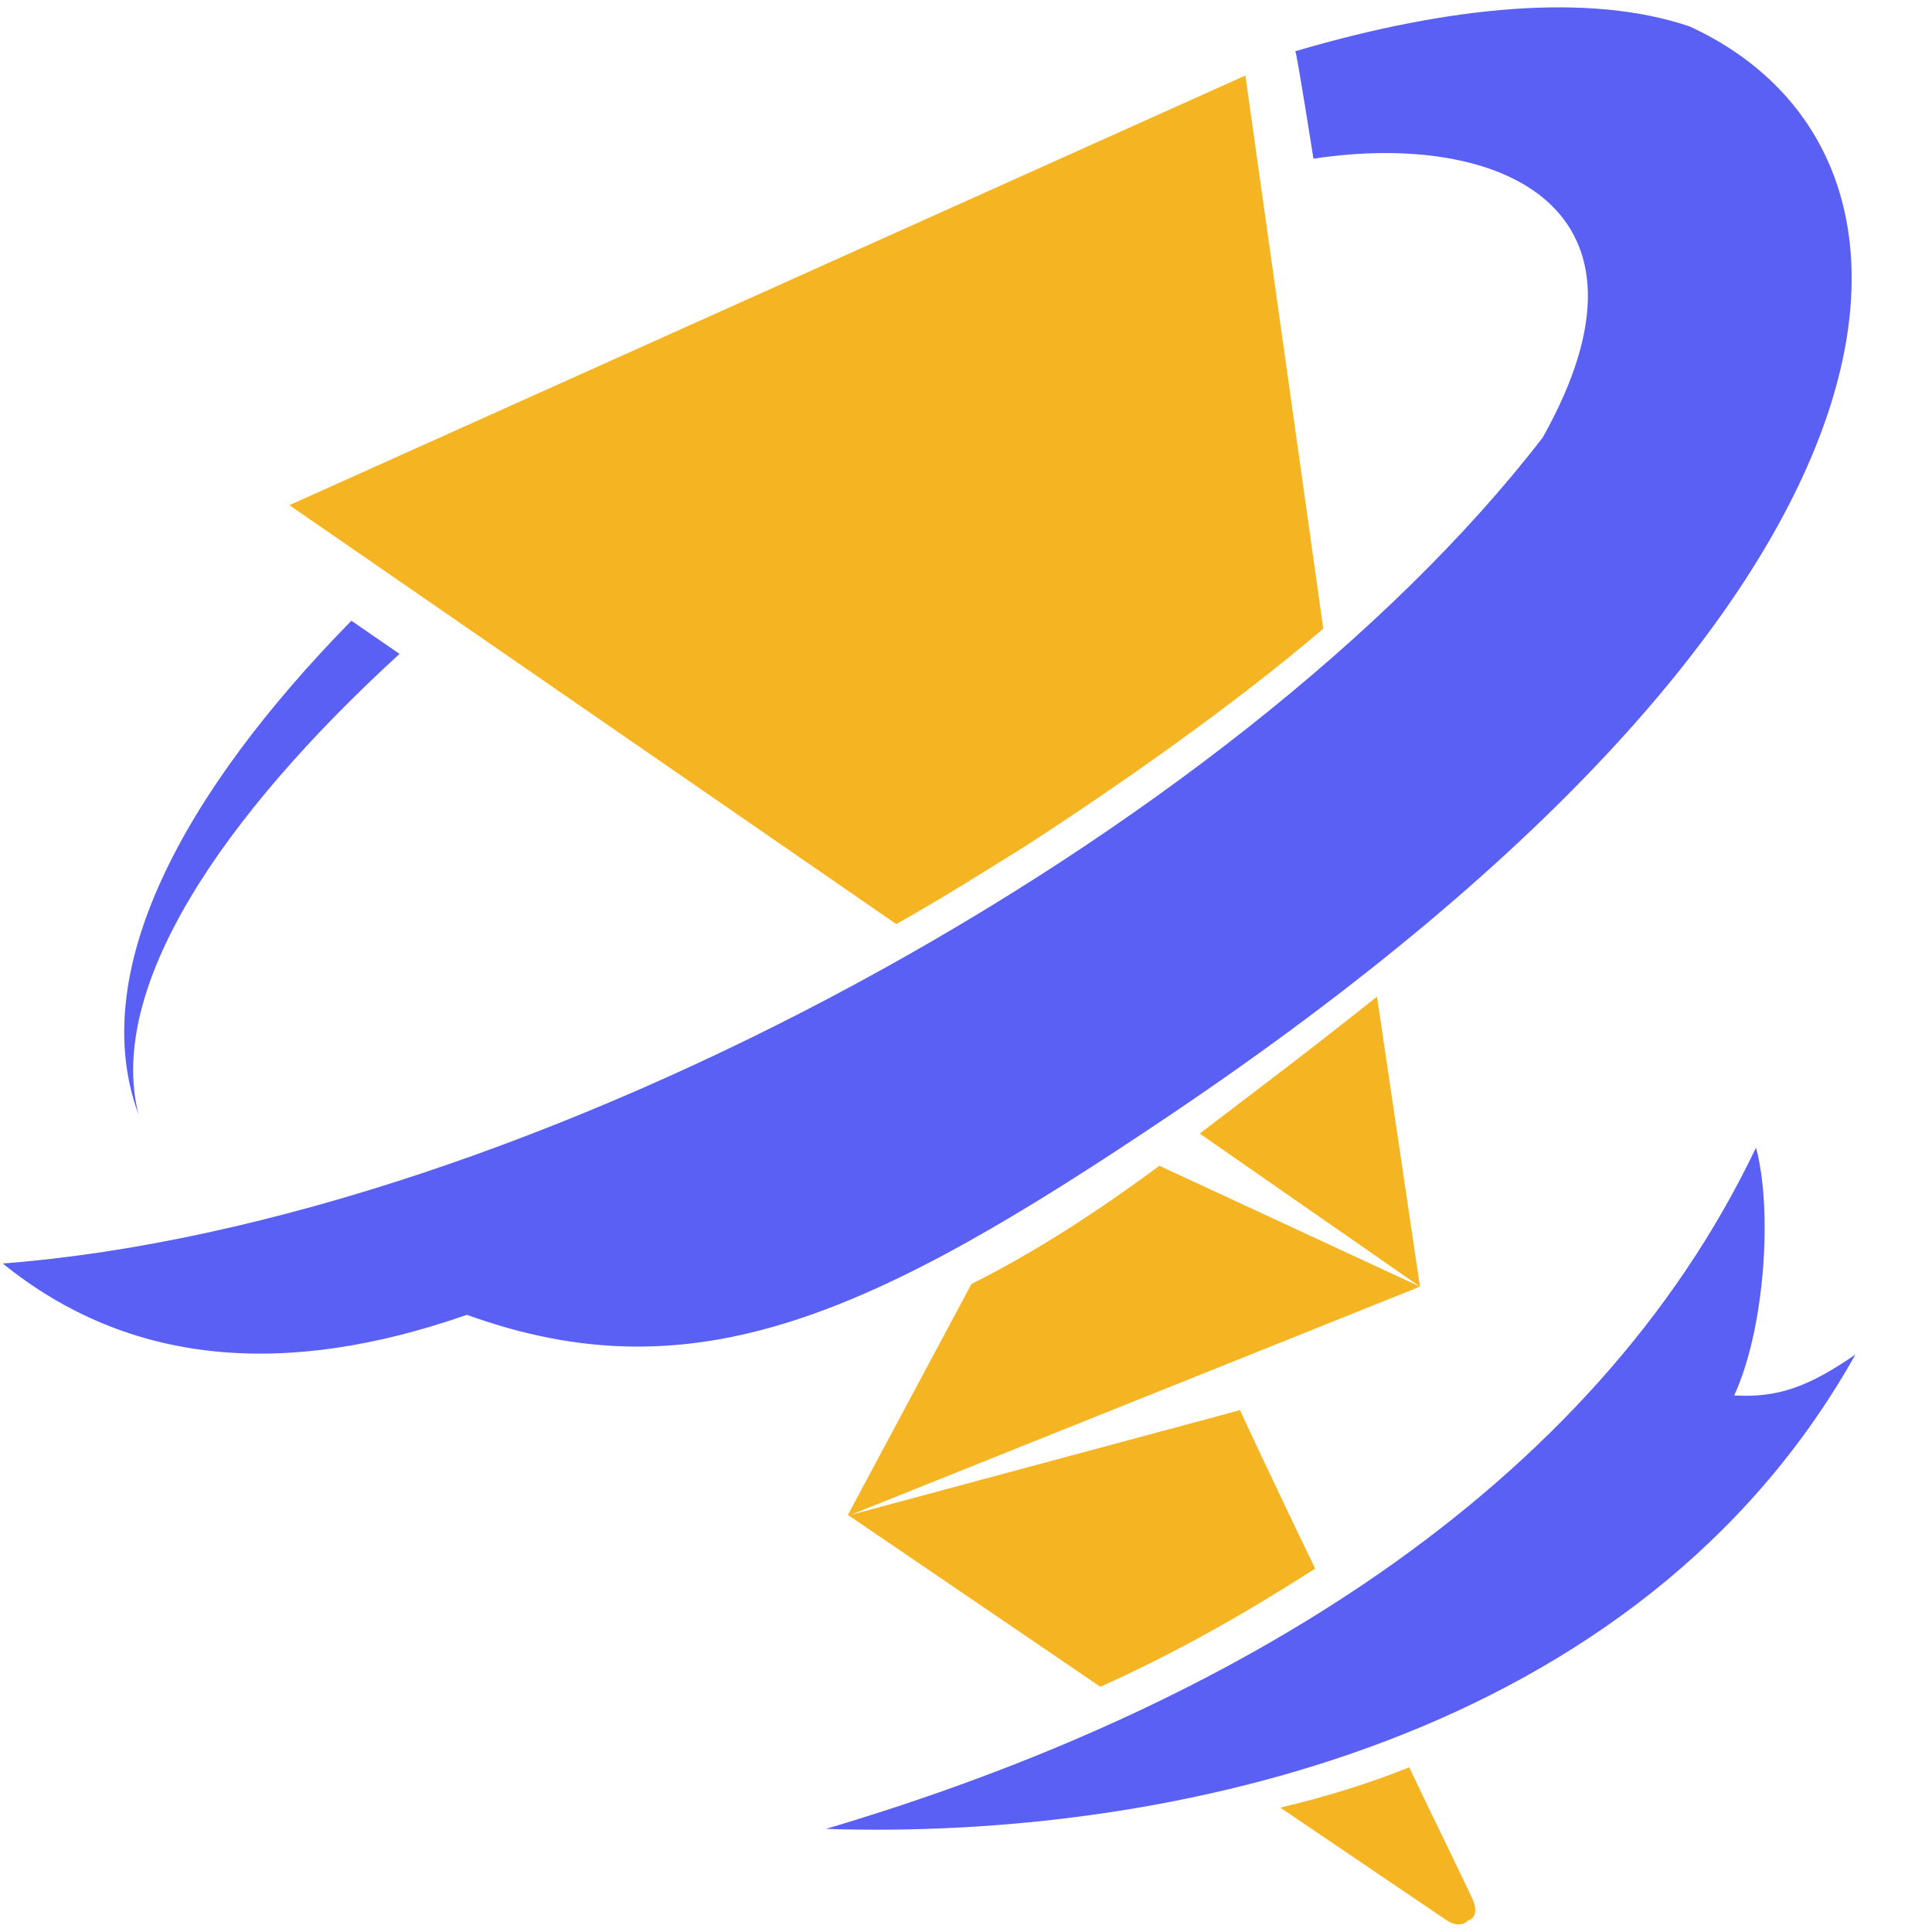
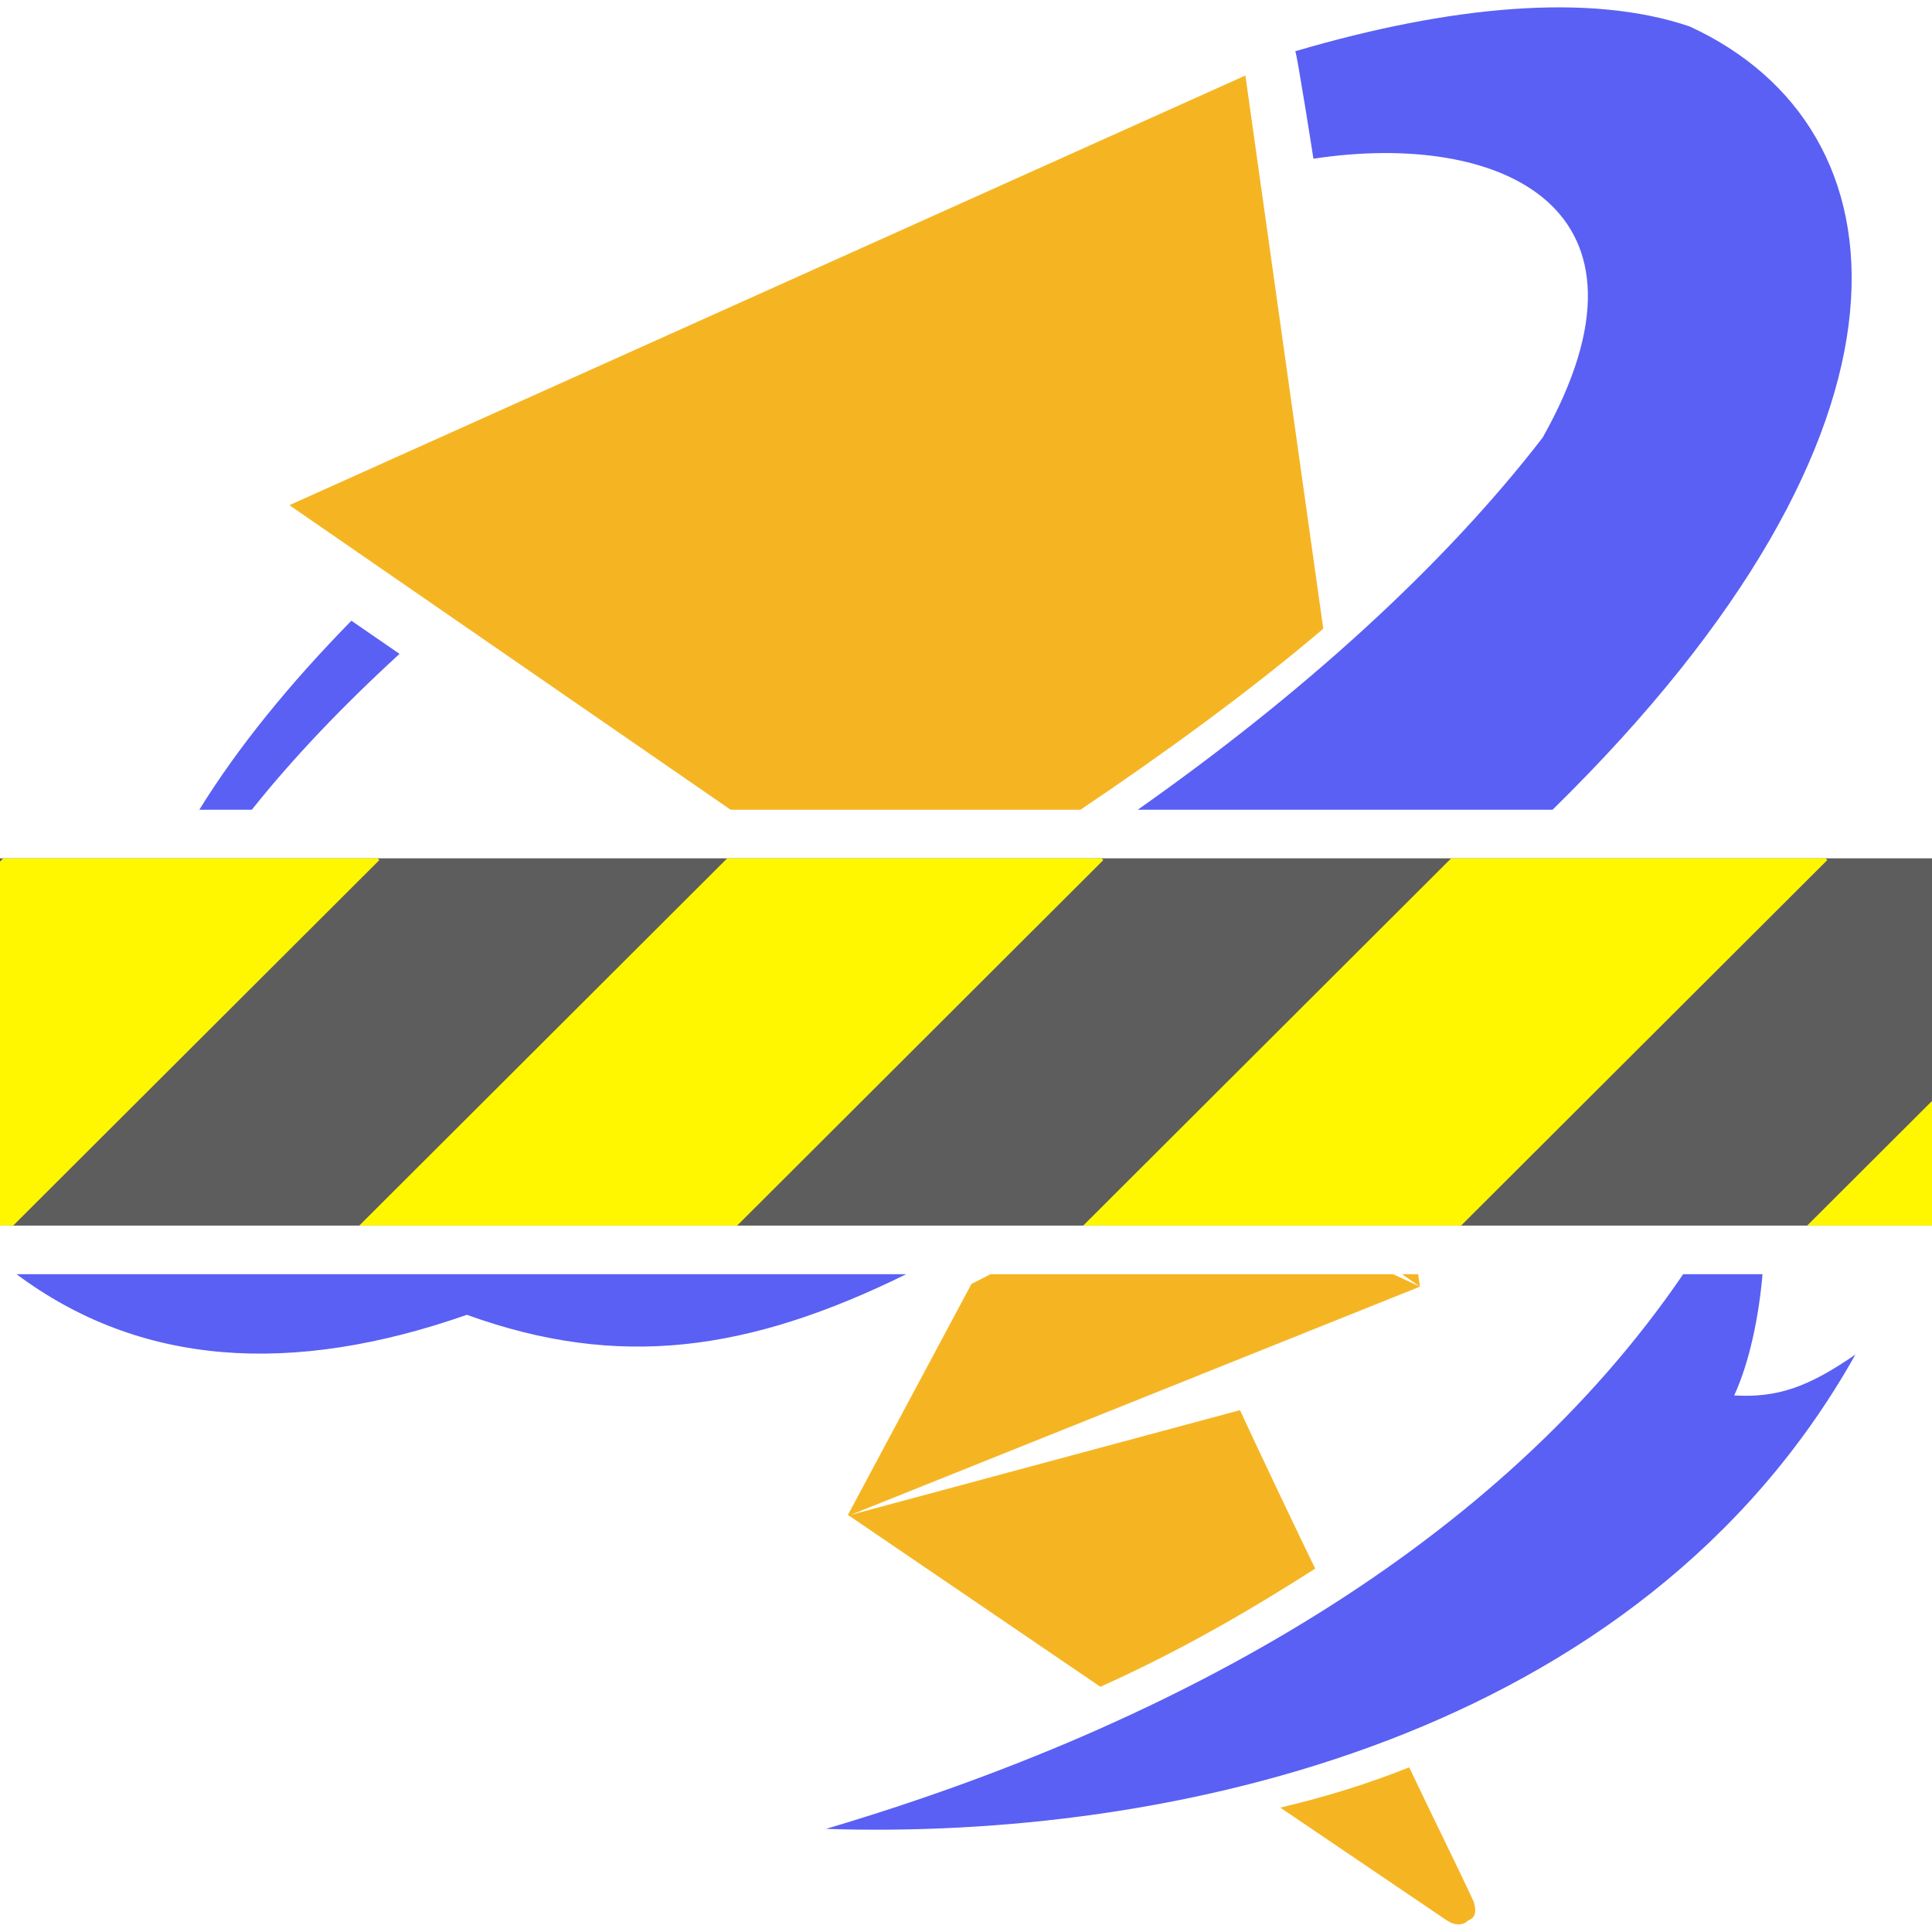
<svg xmlns="http://www.w3.org/2000/svg" width="100%" height="100%" viewBox="0 0 208 208" version="1.1" xml:space="preserve" style="fill-rule:evenodd;clip-rule:evenodd;stroke-linejoin:round;stroke-miterlimit:2;">
-   <path d="M166.089,47.104C180.102,22.159 161.355,14.044 141.406,17.087C141.406,17.087 139.678,6.042 139.453,5.516C156.171,0.594 171.198,-0.796 181.905,2.848C211.584,16.486 209.706,63.634 126.116,119.95C94.052,141.552 74.872,150.455 50.265,141.552C30.729,148.389 13.898,147.037 0.298,136.029C56.914,131.671 133.179,89.82 166.089,47.104ZM37.83,66.828L43.014,70.397C23.854,87.941 11.456,106.35 14.913,119.987C9.277,104.697 19.609,85.424 37.83,66.828Z" style="fill:rgb(90,96,243);" />
-   <path d="M189.05,123.556C171.508,160.368 132.683,183.93 88.918,196.899C125.664,198.111 176.518,187.292 199.755,145.83C194.599,149.389 191.334,150.489 186.706,150.236C190.15,142.705 190.783,129.823 189.05,123.556Z" style="fill:rgb(90,96,243);fill-rule:nonzero;" />
-   <path d="M151.715,190.271C154.317,195.764 156.92,200.969 158.654,204.727C158.944,205.594 158.94,206.462 158.073,206.751C157.495,207.329 156.631,207.329 155.763,206.751L137.835,194.608C142.75,193.452 147.378,192.006 151.715,190.271ZM118.466,181.598L91.288,163.095L104.587,138.231C111.525,134.761 118.175,130.425 124.825,125.51L152.872,138.52L91.576,163.095L133.498,151.819C133.498,151.819 136.97,159.336 141.596,168.877C134.368,173.503 126.851,177.839 118.466,181.598ZM152.872,138.52L129.161,122.04C134.076,118.282 141.02,113.077 148.247,107.295L152.872,138.52ZM142.465,67.687C132.635,76.071 120.199,84.744 110.369,91.105C105.743,93.996 101.121,96.887 96.495,99.489L31.156,54.387L134.08,8.129L142.465,67.687Z" style="fill:rgb(245,181,35);" />
+   <path d="M97.571,137.178C80.609,145.516 66.638,147.476 50.265,141.552C31.43,148.144 15.11,147.124 1.776,137.178L97.571,137.178ZM21.459,87.178C25.61,80.455 31.197,73.597 37.83,66.828L43.014,70.397C36.935,75.963 31.536,81.617 27.11,87.178L21.459,87.178ZM122.487,87.178C140.156,74.744 155.406,60.969 166.089,47.104C180.102,22.159 161.355,14.044 141.406,17.087C141.406,17.087 139.678,6.042 139.453,5.516C156.171,0.594 171.198,-0.796 181.905,2.848C205.595,13.734 209.179,45.97 167.149,87.178L122.487,87.178Z" style="fill:rgb(90,96,243);" />
+   <path d="M189.757,137.178L181.212,137.178C161.385,166.284 127.024,185.607 88.918,196.899C125.664,198.111 176.518,187.292 199.755,145.83C194.599,149.389 191.334,150.489 186.706,150.236C188.341,146.662 189.342,141.882 189.757,137.178Z" style="fill:rgb(90,96,243);fill-rule:nonzero;" />
+   <path d="M151.715,190.271C154.317,195.764 156.92,200.969 158.654,204.727C158.944,205.594 158.94,206.462 158.073,206.751C157.495,207.329 156.631,207.329 155.763,206.751L137.835,194.608C142.75,193.452 147.378,192.006 151.715,190.271ZM149.978,137.178L152.872,138.52L91.576,163.095L133.498,151.819C133.498,151.819 136.97,159.336 141.596,168.877C134.368,173.503 126.851,177.839 118.466,181.598L91.288,163.095L104.587,138.231C105.272,137.888 105.955,137.537 106.634,137.178L149.978,137.178ZM152.872,138.52L150.941,137.178L152.673,137.178L152.872,138.52ZM78.659,87.178L31.156,54.387L134.08,8.129L142.465,67.687C134.534,74.451 124.907,81.404 116.321,87.178L78.659,87.178Z" style="fill:rgb(245,181,35);" />
+   <g transform="matrix(1.04144,0,0,1,-0.0909654,0)">
+     <rect x="0.087" y="92.408" width="199.724" height="39.539" style="fill:rgb(93,93,93);" />
+     <clipPath id="_clip1">
+       <rect x="0.087" y="92.408" width="199.724" height="39.539" />
+     </clipPath>
+     <g clip-path="url(#_clip1)">
+       <g transform="matrix(0.961538,0,0,1,0.00335946,0)">
+         <g transform="matrix(0.70547,0.707768,-0.953588,0.953121,97.715,7.35325)">
+           <rect x="-8.618" y="74.494" width="28.74" height="62.793" style="fill:rgb(255,247,0);" />
+         </g>
+         <g transform="matrix(0.70547,0.707768,-0.953588,0.953121,175.549,7.35325)">
+           <rect x="-8.618" y="74.494" width="28.74" height="62.793" style="fill:rgb(255,247,0);" />
+         </g>
+         <g transform="matrix(0.70547,0.707768,-0.953588,0.953121,253.383,7.35325)">
+           <rect x="-8.618" y="74.494" width="28.74" height="62.793" style="fill:rgb(255,247,0);" />
+         </g>
+         <g transform="matrix(0.70547,0.707768,-0.953588,0.953121,331.217,7.35325)">
+           <rect x="-8.618" y="74.494" width="28.74" height="62.793" style="fill:rgb(255,247,0);" />
+         </g>
+       </g>
+     </g>
+   </g>
</svg>
